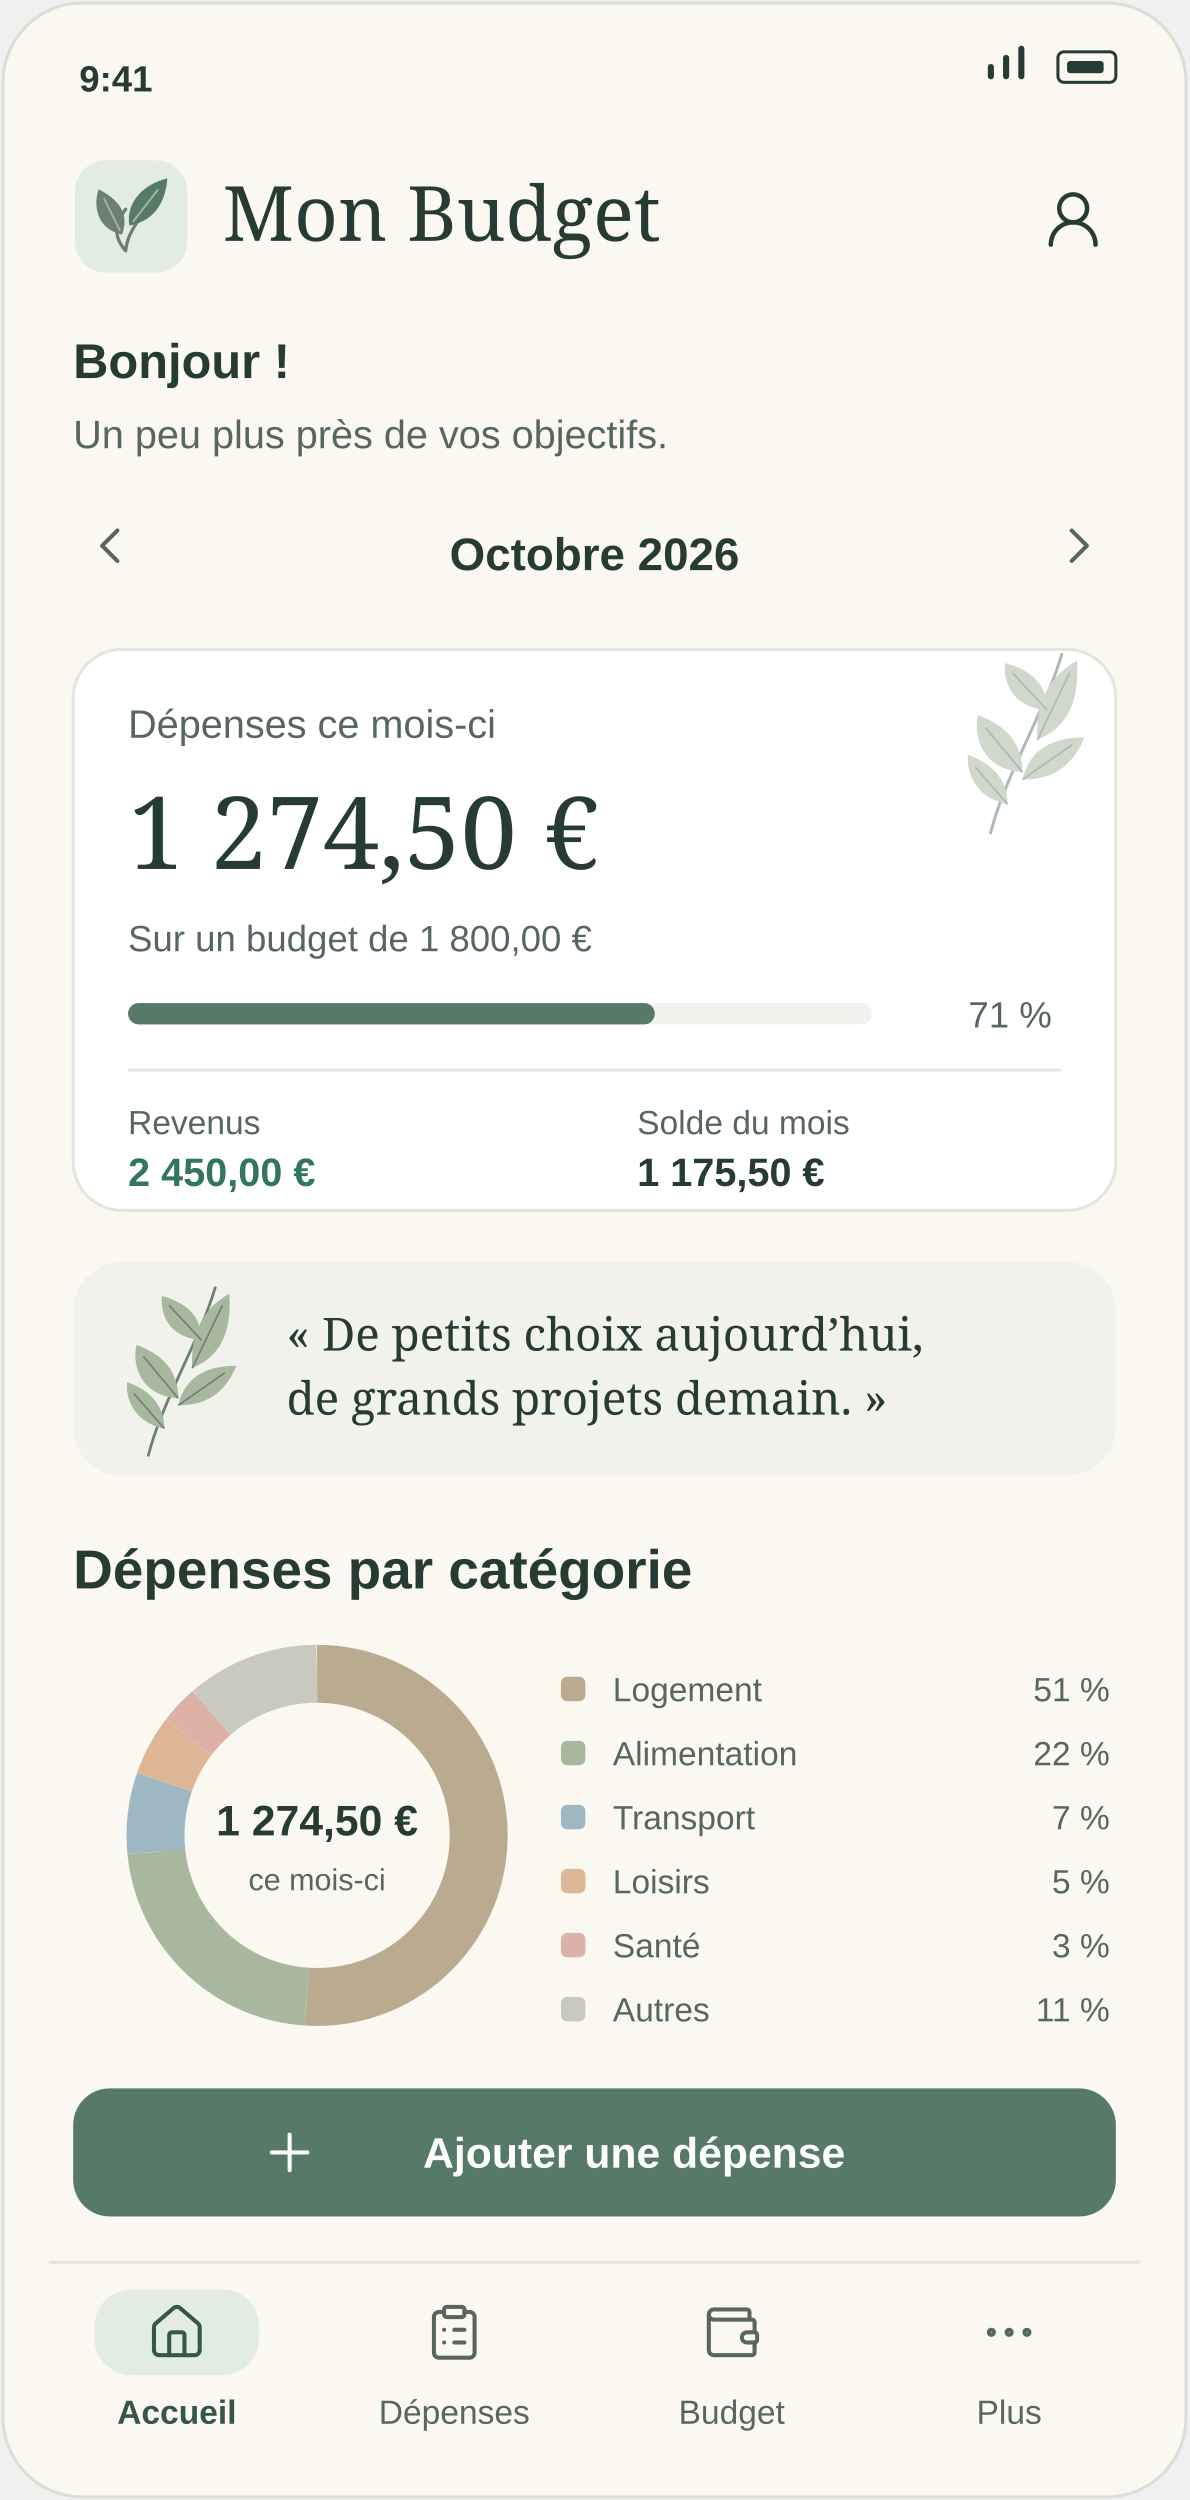
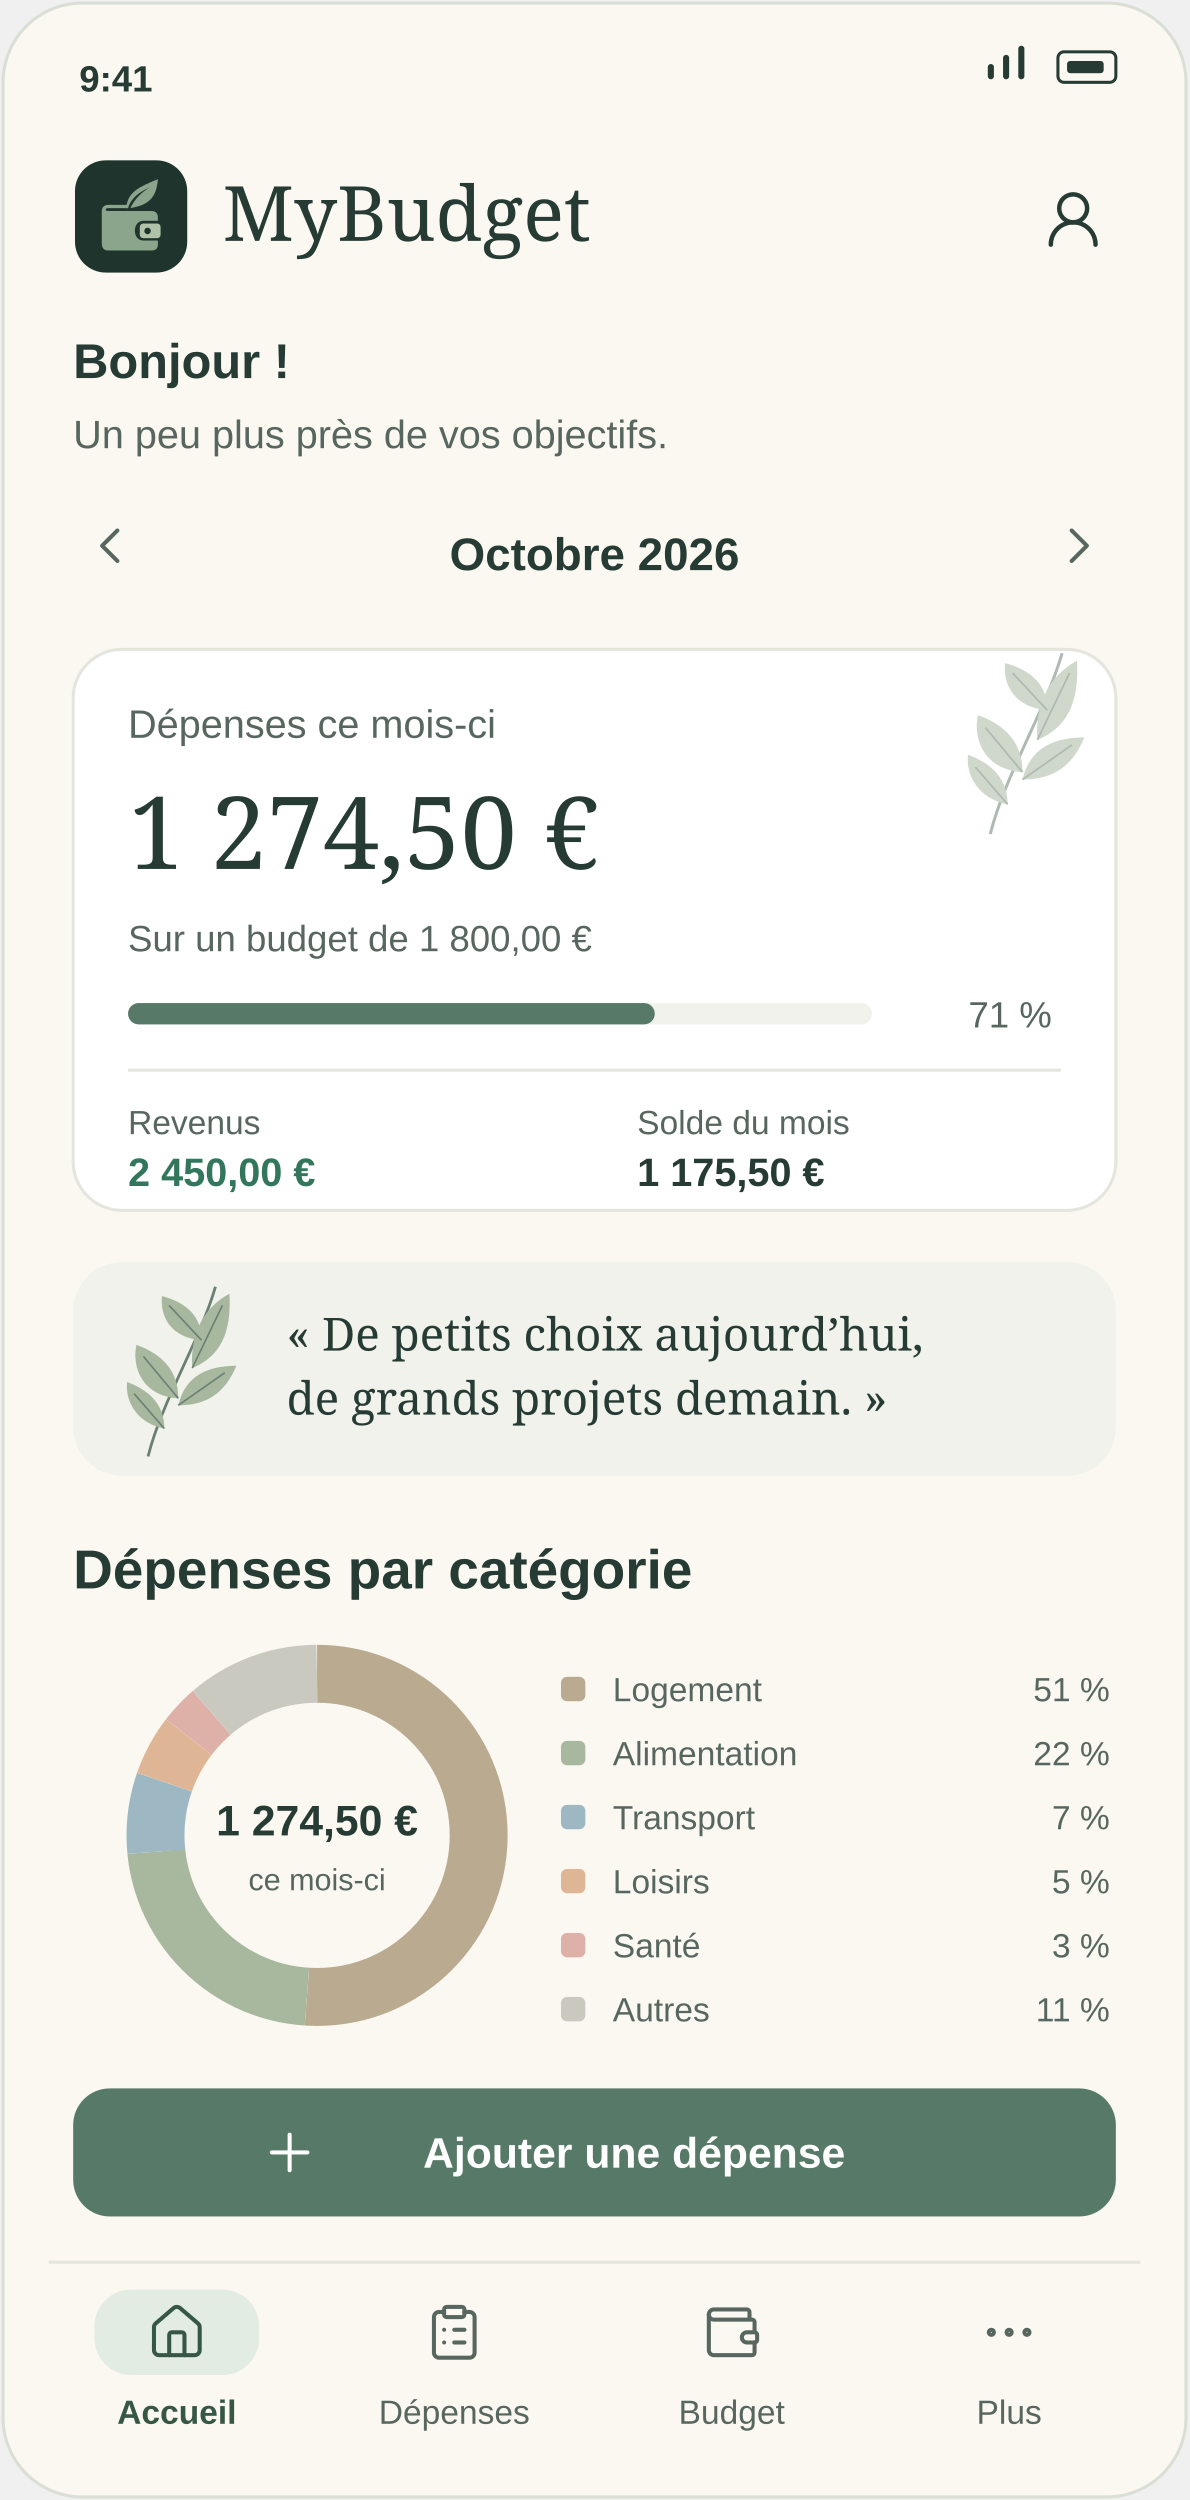
<svg xmlns="http://www.w3.org/2000/svg" width="390" height="820" viewBox="0 0 390 820" role="img" aria-labelledby="title desc">
  <defs>
    <symbol id="i-chevron-left" viewBox="0 0 24 24">
      <g fill="none" stroke="currentColor" stroke-width="1.6" stroke-linecap="round" stroke-linejoin="round">
        <path d="m15 18-6-6 6-6" />
      </g>
    </symbol>
    <symbol id="i-chevron-right" viewBox="0 0 24 24">
      <g fill="none" stroke="currentColor" stroke-width="1.6" stroke-linecap="round" stroke-linejoin="round">
        <path d="m9 18 6-6-6-6" />
      </g>
    </symbol>
    <symbol id="i-clipboard-list" viewBox="0 0 24 24">
      <g fill="none" stroke="currentColor" stroke-width="1.6" stroke-linecap="round" stroke-linejoin="round">
        <rect width="8" height="4" x="8" y="2" rx="1" ry="1" />
        <path d="M16 4h2a2 2 0 0 1 2 2v14a2 2 0 0 1-2 2H6a2 2 0 0 1-2-2V6a2 2 0 0 1 2-2h2" />
        <path d="M12 11h4" />
        <path d="M12 16h4" />
        <path d="M8 11h.01" />
        <path d="M8 16h.01" />
      </g>
    </symbol>
    <symbol id="i-ellipsis" viewBox="0 0 24 24">
      <g fill="none" stroke="currentColor" stroke-width="1.6" stroke-linecap="round" stroke-linejoin="round">
        <circle cx="12" cy="12" r="1" />
        <circle cx="19" cy="12" r="1" />
        <circle cx="5" cy="12" r="1" />
      </g>
    </symbol>
    <symbol id="i-house" viewBox="0 0 24 24">
      <g fill="none" stroke="currentColor" stroke-width="1.6" stroke-linecap="round" stroke-linejoin="round">
        <path d="M15 21v-8a1 1 0 0 0-1-1h-4a1 1 0 0 0-1 1v8" />
        <path d="M3 10a2 2 0 0 1 .709-1.528l7-6a2 2 0 0 1 2.582 0l7 6A2 2 0 0 1 21 10v9a2 2 0 0 1-2 2H5a2 2 0 0 1-2-2z" />
      </g>
    </symbol>
    <symbol id="i-plus" viewBox="0 0 24 24">
      <g fill="none" stroke="currentColor" stroke-width="1.6" stroke-linecap="round" stroke-linejoin="round">
        <path d="M5 12h14" />
        <path d="M12 5v14" />
      </g>
    </symbol>
    <symbol id="i-user-round" viewBox="0 0 24 24">
      <g fill="none" stroke="currentColor" stroke-width="1.6" stroke-linecap="round" stroke-linejoin="round">
        <circle cx="12" cy="8" r="5" />
        <path d="M20 21a8 8 0 0 0-16 0" />
      </g>
    </symbol>
    <symbol id="i-wallet" viewBox="0 0 24 24">
      <g fill="none" stroke="currentColor" stroke-width="1.6" stroke-linecap="round" stroke-linejoin="round">
        <path d="M19 7V4a1 1 0 0 0-1-1H5a2 2 0 0 0 0 4h15a1 1 0 0 1 1 1v4h-3a2 2 0 0 0 0 4h3a1 1 0 0 0 1-1v-2a1 1 0 0 0-1-1" />
        <path d="M3 5v14a2 2 0 0 0 2 2h15a1 1 0 0 0 1-1v-4" />
      </g>
    </symbol>
    <symbol id="brand" viewBox="0 0 64 64">
-       <rect x="1" y="1" width="62" height="62" rx="17" fill="#E2ECE3" />
-       <path d="M29 51C22 43 23 36 29 28M29 51C30 41 36 34 43 25" fill="none" stroke="#6B7F73" stroke-width="1.8" stroke-linecap="round" />
-       <path d="M27 42C13 39 11 26 14 17C26 23 31 31 27 42Z" fill="#6B7F73" />
-       <path d="M31 37C29 24 39 14 52 11C51 26 43 35 31 37Z" fill="#577A68" />
-       <path d="M26 40L17 22M33 35L47 17" fill="none" stroke="#A7B89F" />
+       <rect x="1" y="1" width="62" height="62" rx="17" fill="#1E342C" />
+       <path d="M29.4 27.4C29.7 18.3 37.4 15.3 46.8 11.4C46 22.1 41.2 25.7 31.6 27.4C33.7 22.9 37.4 18.7 42.5 15.9C35.1 19 31.5 23 30.3 27.4Z" fill="#8BA58C" />
+       <path d="M19.2 25.6H30V27.4H19.1C17.6 27.4 17.6 29 19.1 29H43.4C45.5 29 46.8 30.4 46.8 32.4V34.4H38.8C32.5 34.4 32.5 45.3 38.8 45.3H46.8V47.5C46.8 49.8 45.5 50.8 43.4 50.8H19.2C17 50.8 15.8 49.3 15.8 47V29.2C15.8 26.8 17.3 25.6 19.2 25.6Z" fill="#8BA58C" />
+       <rect x="36.8" y="35.9" width="11.5" height="8.1" rx="1.9" fill="#B0C2A7" />
+       <circle cx="41.1" cy="40" r="1.8" fill="#1E342C" />
    </symbol>
    <symbol id="sprig" viewBox="0 0 52 80">
      <path d="M11 77C17 53 33 28 40 4" stroke="#6B7F73" stroke-width="1.2" fill="none" />
      <path d="M24 52C8 51 4 38 6 29C17 33 24 40 24 52ZM30 39C29 24 35 13 46 7C47 24 42 34 30 39ZM18 65C7 63 1 54 2 45C13 49 18 56 18 65ZM34 27C21 26 16 17 17 8C28 11 34 17 34 27ZM24 55C27 42 37 38 49 38C44 50 36 55 24 55Z" fill="#A7B89F" />
      <path d="M24 52L9 34M30 39L43 12M18 65L5 50M34 27L20 12M24 55L44 41" stroke="#6B7F73" stroke-width=".7" fill="none" />
    </symbol>
  </defs>
  <g font-family="Arial,sans-serif" fill="#273B35">
    <rect x="1" y="1" width="388" height="818" rx="26" fill="#FAF8F1" stroke="#D9DFD5" />
    <text x="26" y="30" font-size="12" font-weight="600">9:41</text>
    <path d="M325 25v-3m5 3v-6m5 6v-9" stroke="#273B35" stroke-width="2" stroke-linecap="round" />
    <rect x="347" y="17" width="19" height="10" rx="2" fill="none" stroke="#273B35" />
    <rect x="350" y="20" width="12" height="4" rx="1" fill="#273B35" />
    <use href="#brand" x="24" y="52" width="38" height="38" />
-     <text x="73" y="79" font-size="25" font-family="Georgia,serif">Mon Budget</text>
+     <text x="73" y="79" font-size="25" font-family="Georgia,serif">MyBudget</text>
    <use href="#i-user-round" x="341" y="61" width="22" height="22" color="#273B35" />
    <text x="24" y="124" font-size="16" font-weight="600">Bonjour !</text>
    <text x="24" y="147" font-size="13" fill="#57675F">Un peu plus près de vos objectifs.</text>
    <use href="#i-chevron-left" x="26" y="169" width="20" height="20" color="#57675F" />
    <text x="195" y="187" font-size="15" font-weight="600" text-anchor="middle">Octobre 2026</text>
    <use href="#i-chevron-right" x="344" y="169" width="20" height="20" color="#57675F" />
    <rect x="24" y="213" width="342" height="184" rx="16" fill="#FFFFFF" stroke="#E4E5DC" />
    <use href="#sprig" x="315" y="211" width="44" height="65" opacity=".55" />
    <text x="42" y="242" font-size="13" fill="#57675F">Dépenses ce mois-ci</text>
    <text x="42" y="285" font-size="33" font-family="Georgia,serif">1 274,50 €</text>
    <text x="42" y="312" font-size="12" fill="#57675F">Sur un budget de 1 800,00 €</text>
    <rect x="42" y="329" width="244" height="7" rx="3.5" fill="#F0F2EB" />
    <rect x="42" y="329" width="172.77" height="7" rx="3.5" fill="#577A68" />
    <text x="345" y="337" font-size="12" fill="#57675F" text-anchor="end">71 %</text>
    <path d="M42 351h306" stroke="#E4E5DC" />
    <text x="42" y="372" font-size="11" fill="#57675F">Revenus</text>
    <text x="42" y="389" font-size="13" fill="#32765B" font-weight="600">2 450,00 €</text>
    <text x="209" y="372" font-size="11" fill="#57675F">Solde du mois</text>
    <text x="209" y="389" font-size="13" font-weight="600">1 175,50 €</text>
    <rect x="24" y="414" width="342" height="70" rx="16" fill="#F0F2EB" />
    <use href="#sprig" x="38" y="419" width="44" height="61" />
    <text x="94" y="443" font-size="15" font-family="Georgia,serif">« De petits choix aujourd’hui,</text>
    <text x="94" y="464" font-size="15" font-family="Georgia,serif">de grands projets demain. »</text>
    <text x="24" y="521" font-size="18" font-weight="600">Dépenses par catégorie</text>
    <circle cx="104" cy="602" r="53" fill="none" stroke="#B9AA90" stroke-width="19" stroke-dasharray="169.836 333.009" stroke-dashoffset="0.000" transform="rotate(-90 104 602)" />
    <circle cx="104" cy="602" r="53" fill="none" stroke="#A7B89F" stroke-width="19" stroke-dasharray="74.571 333.009" stroke-dashoffset="-169.836" transform="rotate(-90 104 602)" />
    <circle cx="104" cy="602" r="53" fill="none" stroke="#9DB8C3" stroke-width="19" stroke-dasharray="23.150 333.009" stroke-dashoffset="-244.407" transform="rotate(-90 104 602)" />
    <circle cx="104" cy="602" r="53" fill="none" stroke="#DFB695" stroke-width="19" stroke-dasharray="16.853 333.009" stroke-dashoffset="-267.557" transform="rotate(-90 104 602)" />
    <circle cx="104" cy="602" r="53" fill="none" stroke="#DDB1A7" stroke-width="19" stroke-dasharray="10.974 333.009" stroke-dashoffset="-284.410" transform="rotate(-90 104 602)" />
    <circle cx="104" cy="602" r="53" fill="none" stroke="#CAC9C0" stroke-width="19" stroke-dasharray="37.625 333.009" stroke-dashoffset="-295.384" transform="rotate(-90 104 602)" />
    <text x="104" y="602" font-size="14" font-weight="600" text-anchor="middle">1 274,50 €</text>
    <text x="104" y="620" font-size="10" fill="#57675F" text-anchor="middle">ce mois-ci</text>
    <rect x="184" y="550" width="8" height="8" rx="2" fill="#B9AA90" />
    <text x="201" y="558" font-size="11" fill="#57675F">Logement</text>
    <text x="364" y="558" font-size="11" fill="#57675F" text-anchor="end">51 %</text>
    <rect x="184" y="571" width="8" height="8" rx="2" fill="#A7B89F" />
    <text x="201" y="579" font-size="11" fill="#57675F">Alimentation</text>
    <text x="364" y="579" font-size="11" fill="#57675F" text-anchor="end">22 %</text>
    <rect x="184" y="592" width="8" height="8" rx="2" fill="#9DB8C3" />
    <text x="201" y="600" font-size="11" fill="#57675F">Transport</text>
    <text x="364" y="600" font-size="11" fill="#57675F" text-anchor="end">7 %</text>
    <rect x="184" y="613" width="8" height="8" rx="2" fill="#DFB695" />
    <text x="201" y="621" font-size="11" fill="#57675F">Loisirs</text>
    <text x="364" y="621" font-size="11" fill="#57675F" text-anchor="end">5 %</text>
    <rect x="184" y="634" width="8" height="8" rx="2" fill="#DDB1A7" />
    <text x="201" y="642" font-size="11" fill="#57675F">Santé</text>
    <text x="364" y="642" font-size="11" fill="#57675F" text-anchor="end">3 %</text>
    <rect x="184" y="655" width="8" height="8" rx="2" fill="#CAC9C0" />
    <text x="201" y="663" font-size="11" fill="#57675F">Autres</text>
    <text x="364" y="663" font-size="11" fill="#57675F" text-anchor="end">11 %</text>
    <rect x="24" y="685" width="342" height="42" rx="12" fill="#577A68" />
    <use href="#i-plus" x="85" y="696" width="20" height="20" color="#FFFFFF" />
    <text x="208" y="711" font-size="14" fill="#FFFFFF" font-weight="600" text-anchor="middle">Ajouter une dépense</text>
    <path d="M16 742h358" stroke="#E4E5DC" />
    <rect x="31" y="751" width="54" height="28" rx="12" fill="#E2ECE3" />
    <use href="#i-house" x="48" y="755" width="20" height="20" color="#365646" />
    <text x="58" y="795" font-size="11" fill="#365646" font-weight="600" text-anchor="middle">Accueil</text>
    <use href="#i-clipboard-list" x="139" y="755" width="20" height="20" color="#57675F" />
    <text x="149" y="795" font-size="11" fill="#57675F" font-weight="400" text-anchor="middle">Dépenses</text>
    <use href="#i-wallet" x="230" y="755" width="20" height="20" color="#57675F" />
    <text x="240" y="795" font-size="11" fill="#57675F" font-weight="400" text-anchor="middle">Budget</text>
    <use href="#i-ellipsis" x="321" y="755" width="20" height="20" color="#57675F" />
    <text x="331" y="795" font-size="11" fill="#57675F" font-weight="400" text-anchor="middle">Plus</text>
  </g>
</svg>
